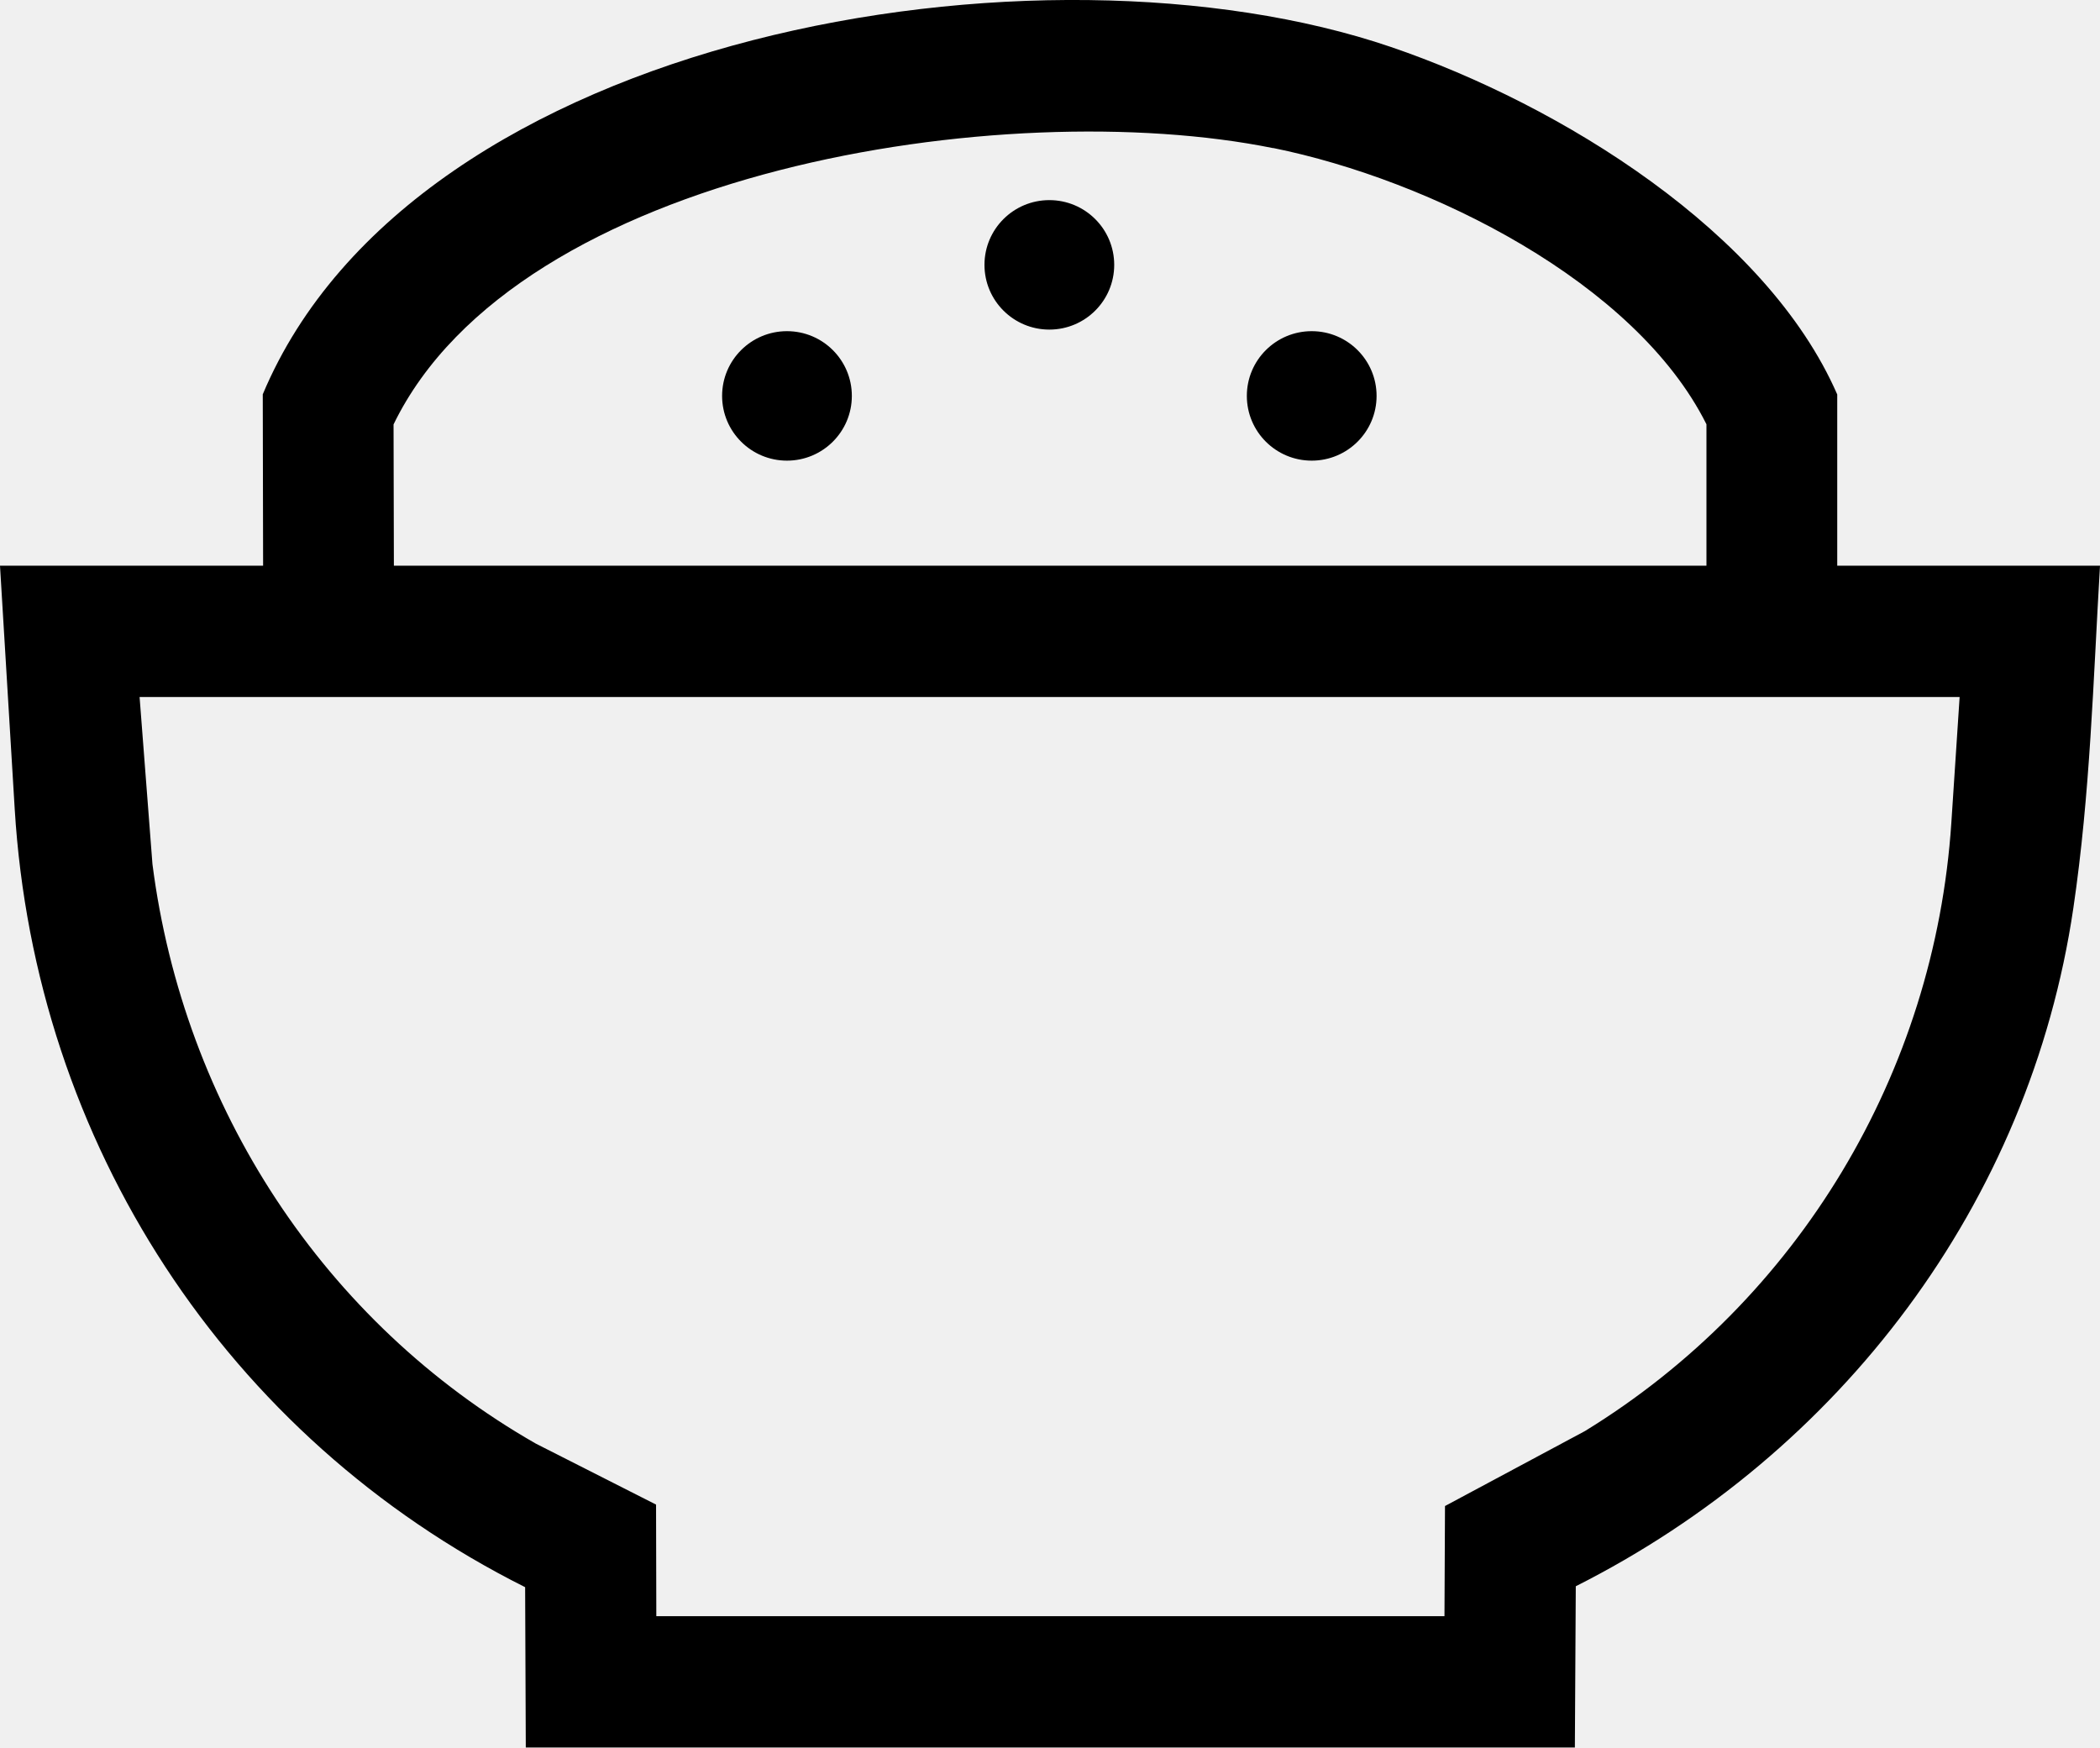
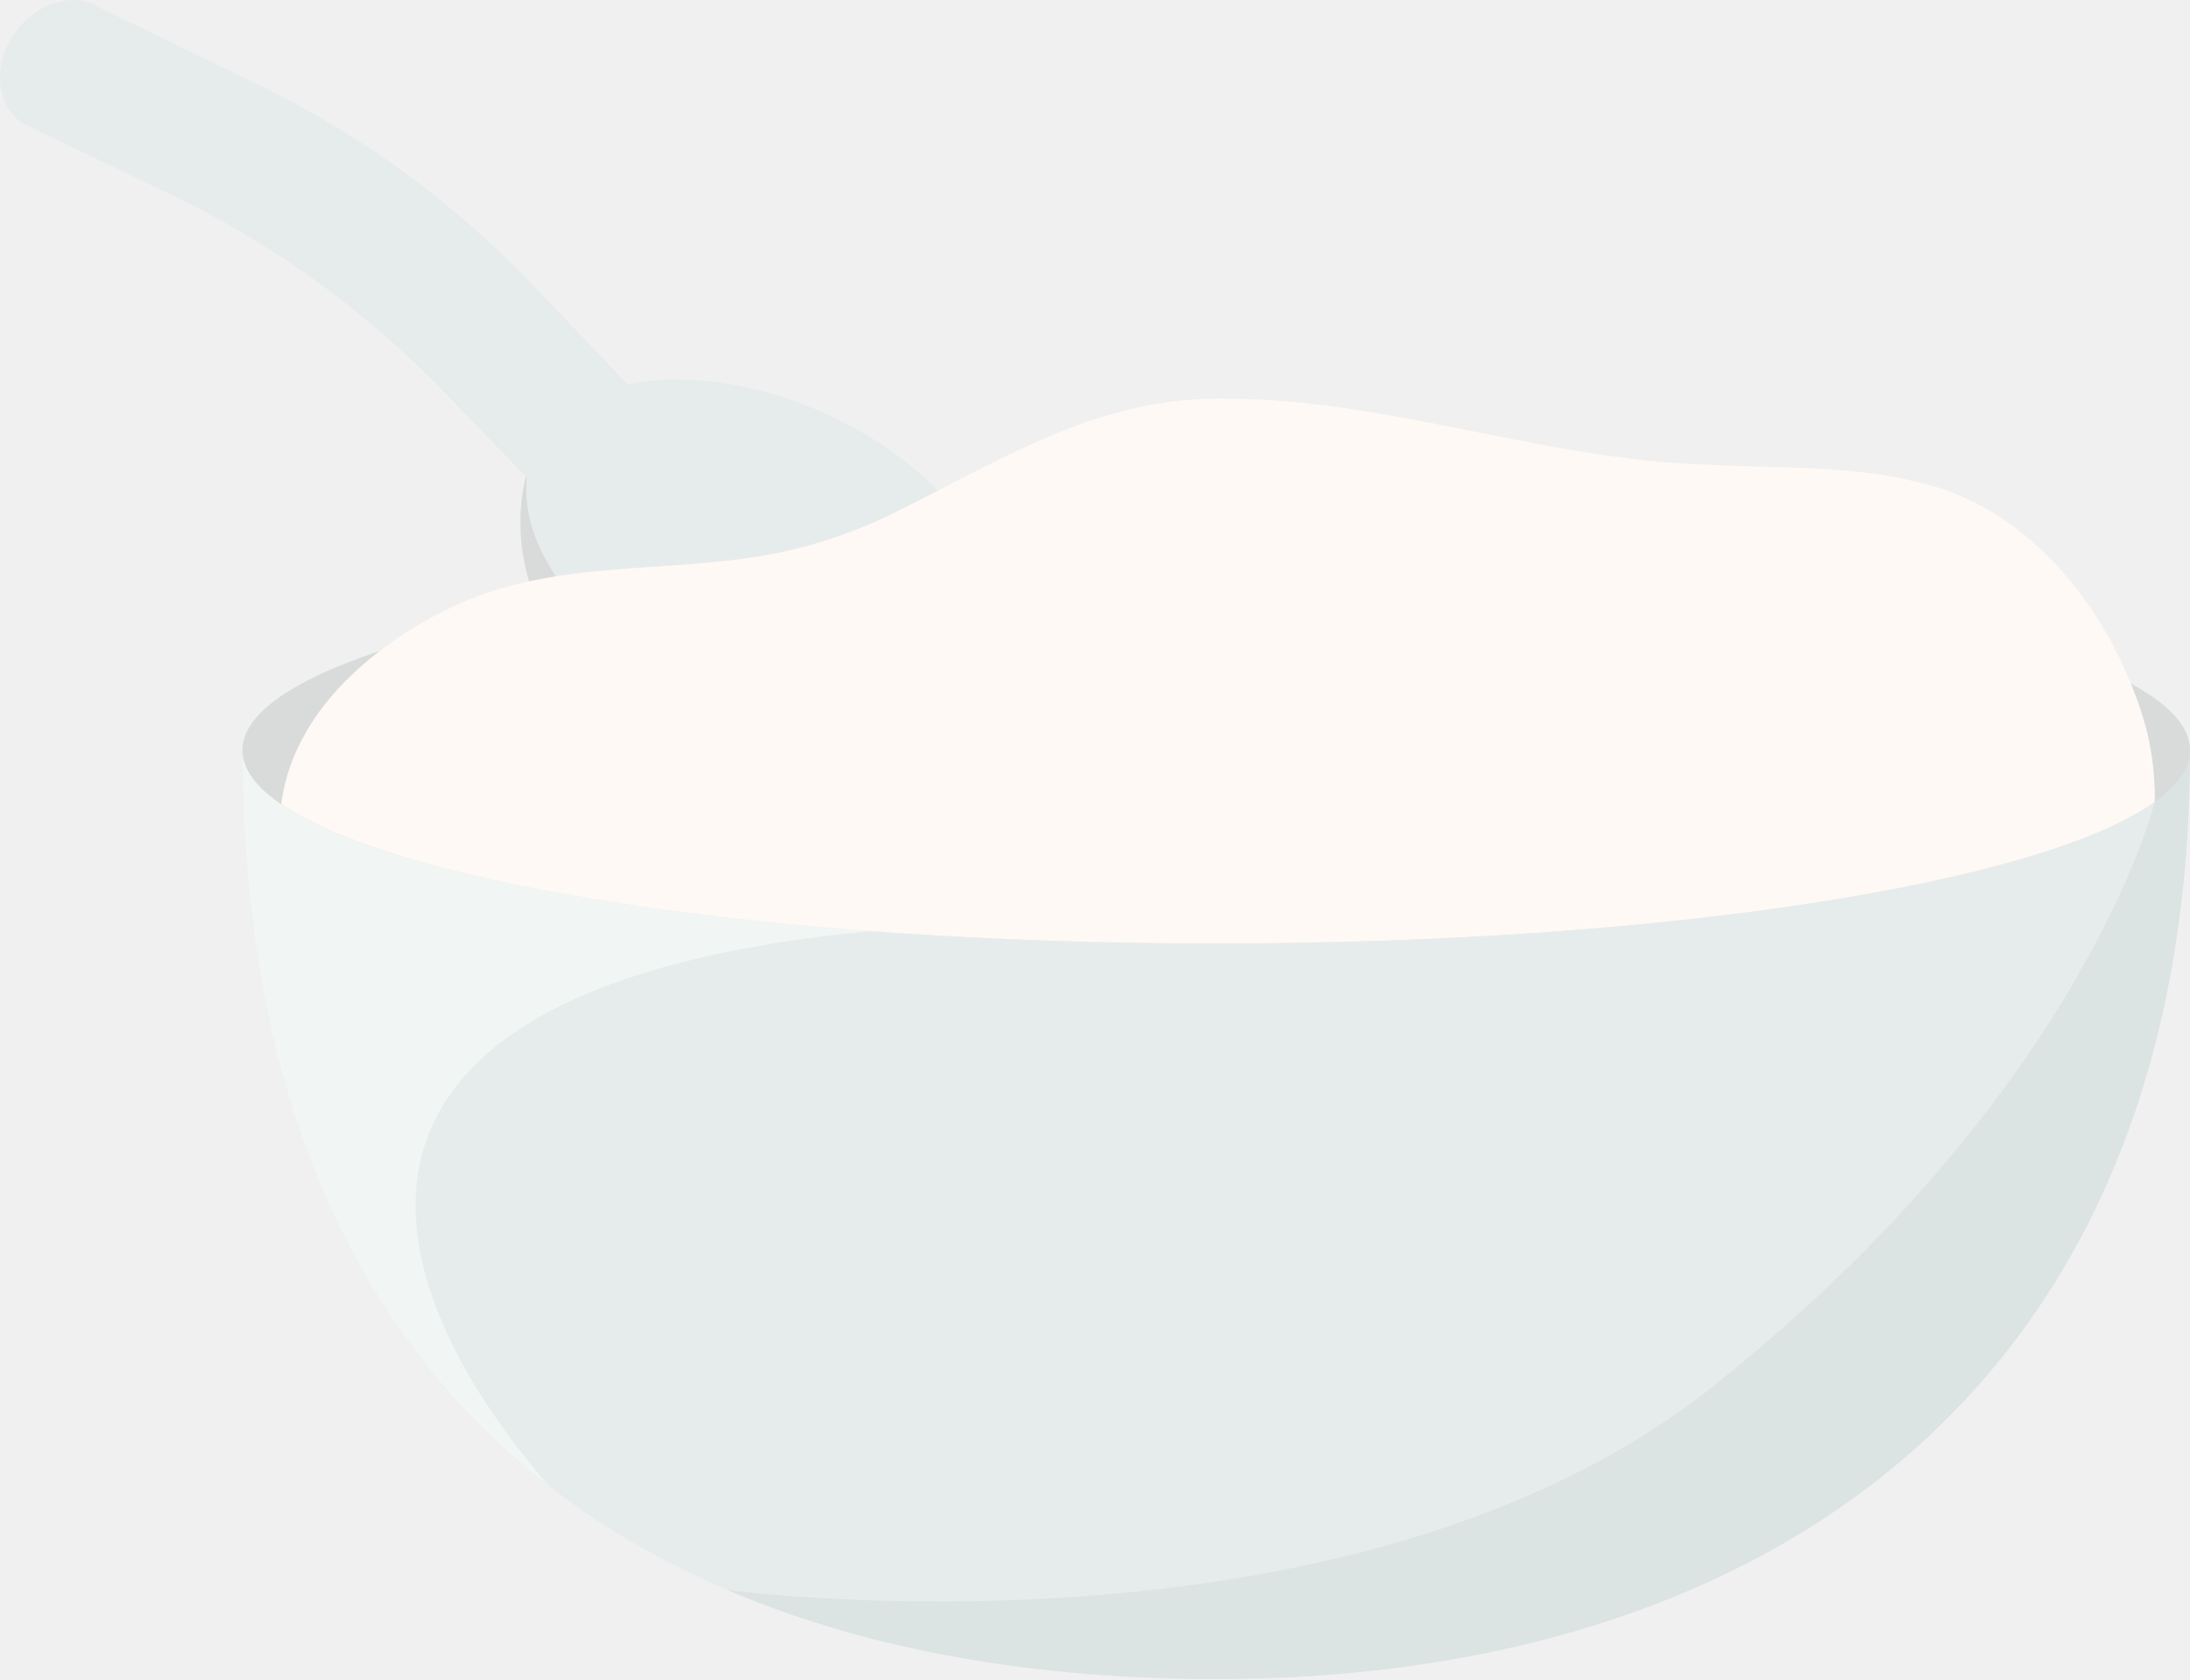
- <svg xmlns="http://www.w3.org/2000/svg" id="Layer_2" data-name="Layer 2" viewBox="0 0 159.92 133.08">
-   <g id="Layer_2-2" data-name="Layer 2">
+ <svg xmlns="http://www.w3.org/2000/svg" id="Layer_2" data-name="Layer 2" viewBox="0 0 194.74 149.33">
+   <defs>
+     <style>
+       .cls-1 {
+         fill: #e6eceb;
+       }
+ 
+       .cls-2 {
+         fill: #d9dbdb;
+       }
+ 
+       .cls-3 {
+         fill: #fff;
+         opacity: .45;
+       }
+ 
+       .cls-4 {
+         fill: #fff9f5;
+       }
+ 
+       .cls-5 {
+         fill: #0a223a;
+         opacity: .05;
+       }
+     </style>
+   </defs>
+   <g id="Sugar">
+     <path class="cls-1" d="M194.74,66.71c0,57.64-38.77,82.61-86.59,82.61S21.56,126.99,21.56,66.71c0-9.5,38.77-17.2,86.59-17.2s86.59,7.7,86.59,17.2Z" />
+     <path class="cls-3" d="M48.78,132.11c-16.75-13.01-27.21-34.09-27.21-65.4,0-2.09,1.87-4.09,5.31-5.95l50.65,22.04c-51.46,4.83-45.21,30.29-28.75,49.3Z" />
+     <path class="cls-5" d="M194.74,66.71c0,57.65-38.76,82.61-86.58,82.61-15.84,0-30.69-2.45-43.47-7.92,0,0,55.45,7.51,87.63-18.1,33.11-26.34,39.29-52,39.29-52,0,0,2.66-3.15,3.13-4.6Z" />
+     <ellipse class="cls-2" cx="108.15" cy="66.71" rx="86.59" ry="17.2" />
    <g>
-       <path d="M119.94,133.08H40.04s-.05-12.21-.05-12.21C17.22,109.46,2.66,87.01,1.12,61.6l-1.12-18.52h159.92c-.52,8.79-.74,17.32-2.03,26.08-3.32,22.48-17.73,41.47-37.89,51.64l-.07,12.27ZM110,123.08l.04-8.39,10.66-5.71c16.26-9.98,26.64-27.27,27.9-46.33l.63-9.57H10.63s.98,12.73.98,12.73c2.37,18.49,13.04,34.9,29.2,44.13l9.15,4.64.02,8.5h60.02Z" />
-       <g>
-         <ellipse cx="79.91" cy="20.17" rx="4.94" ry="4.93" />
-         <path d="M96.95,11.28c-20.41-4.13-57.55,1.62-66.98,21.04l.03,12.79h-9.96s-.03-15.08-.03-15.08C31.58,2.46,79.31-5.5,105.93,3.58c12.96,4.42,28.59,14.11,33.98,26.46v15.06s-9.96,0-9.96,0v-12.79c-5.41-10.83-21.04-18.62-33-21.04Z" />
-         <ellipse cx="59.93" cy="30.15" rx="4.94" ry="4.93" />
-         <ellipse cx="99.89" cy="30.15" rx="4.94" ry="4.93" />
-       </g>
+       <path class="cls-2" d="M51.14,53.48c-1.09.13-2.17.3-3.25.51-2.19-4.91-1.92-9.95-.58-13.38-1.39,3.9.18,8.62,3.83,12.87Z" />
+       <path class="cls-1" d="M56.74,42.61h0c-2,2.79-5.49,3.71-7.8,2.05l-9.34-9.69c-7.07-7.34-15.34-13.31-24.52-17.72L1.91,10.92C-.4,9.26-.65,5.66,1.35,2.87h0C3.35.09,6.84-.83,9.15.82l13.76,6.68c9.18,4.46,17.43,10.47,24.48,17.86l8.78,9.2c2.31,1.66,2.56,5.26.56,8.05Z" />
+       <path class="cls-1" d="M86.11,46.83c-.57.28-1.14.56-1.72.83-3.51,1.55-7.15,2.75-10.91,3.52-.7.14-1.41.27-2.12.39-6.6,1.07-13.53,1.03-20.22,1.91-3.65-4.26-5.22-8.97-3.83-12.87.08-.24.18-.46.28-.69,3.13-6.83,14.76-8.2,25.97-3.06,5.5,2.51,9.88,6.13,12.54,9.97Z" />
    </g>
+     <path class="cls-4" d="M191.61,71.31c-10.12,7.27-43.65,12.6-83.45,12.6s-72.65-5.23-83.15-12.39c.71-5.58,4.25-10.18,8.72-13.6,2.21-1.7,4.64-3.11,7.07-4.21,2.38-1.08,4.86-1.77,7.39-2.24.88-.17,1.77-.31,2.66-.42,5.49-.72,11.17-.69,16.58-1.56.58-.1,1.17-.2,1.74-.32,3.08-.63,6.06-1.61,8.94-2.89.48-.22.94-.45,1.41-.68,9.69-4.75,18.22-10.4,29.63-10.14,14.34.04,28.15,5.43,42.48,5.85,6.13.35,12.51.04,18.49,1.47,9.24,1.92,15.92,9.56,19.37,18.03.35.85.66,1.69.93,2.55l.05.15c.79,2.41,1.17,5.09,1.14,7.81Z" />
  </g>
</svg>
